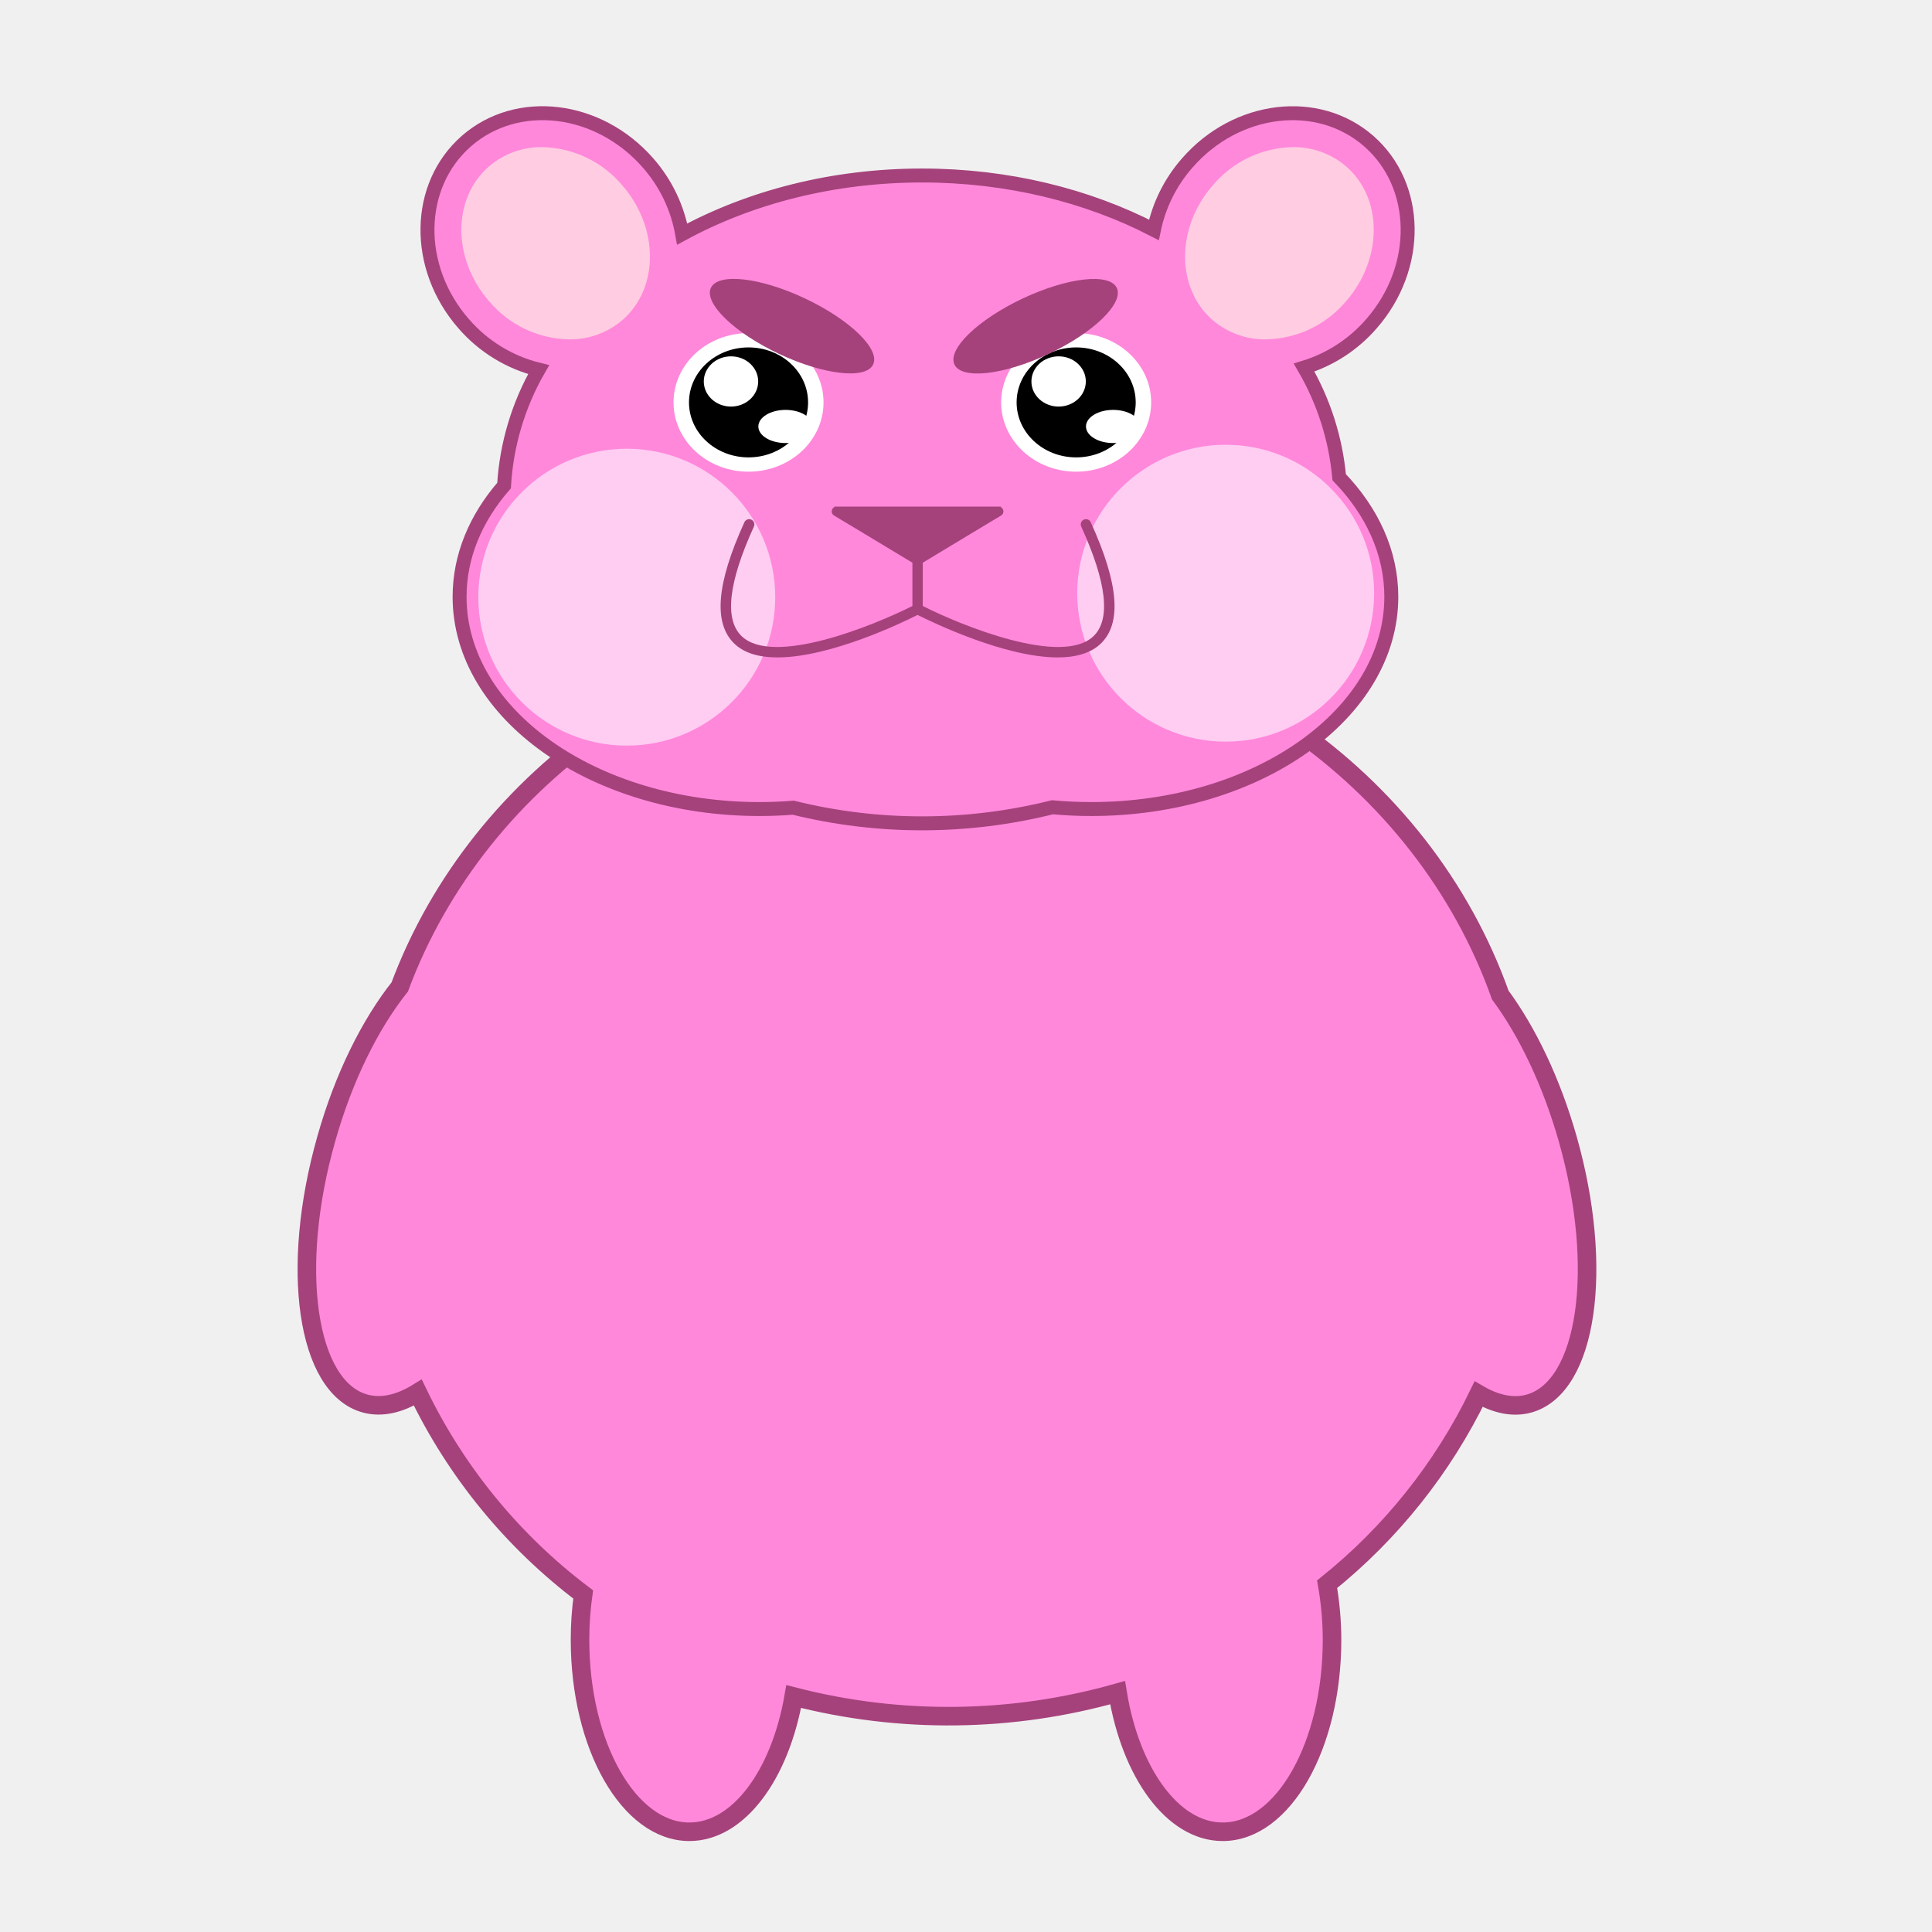
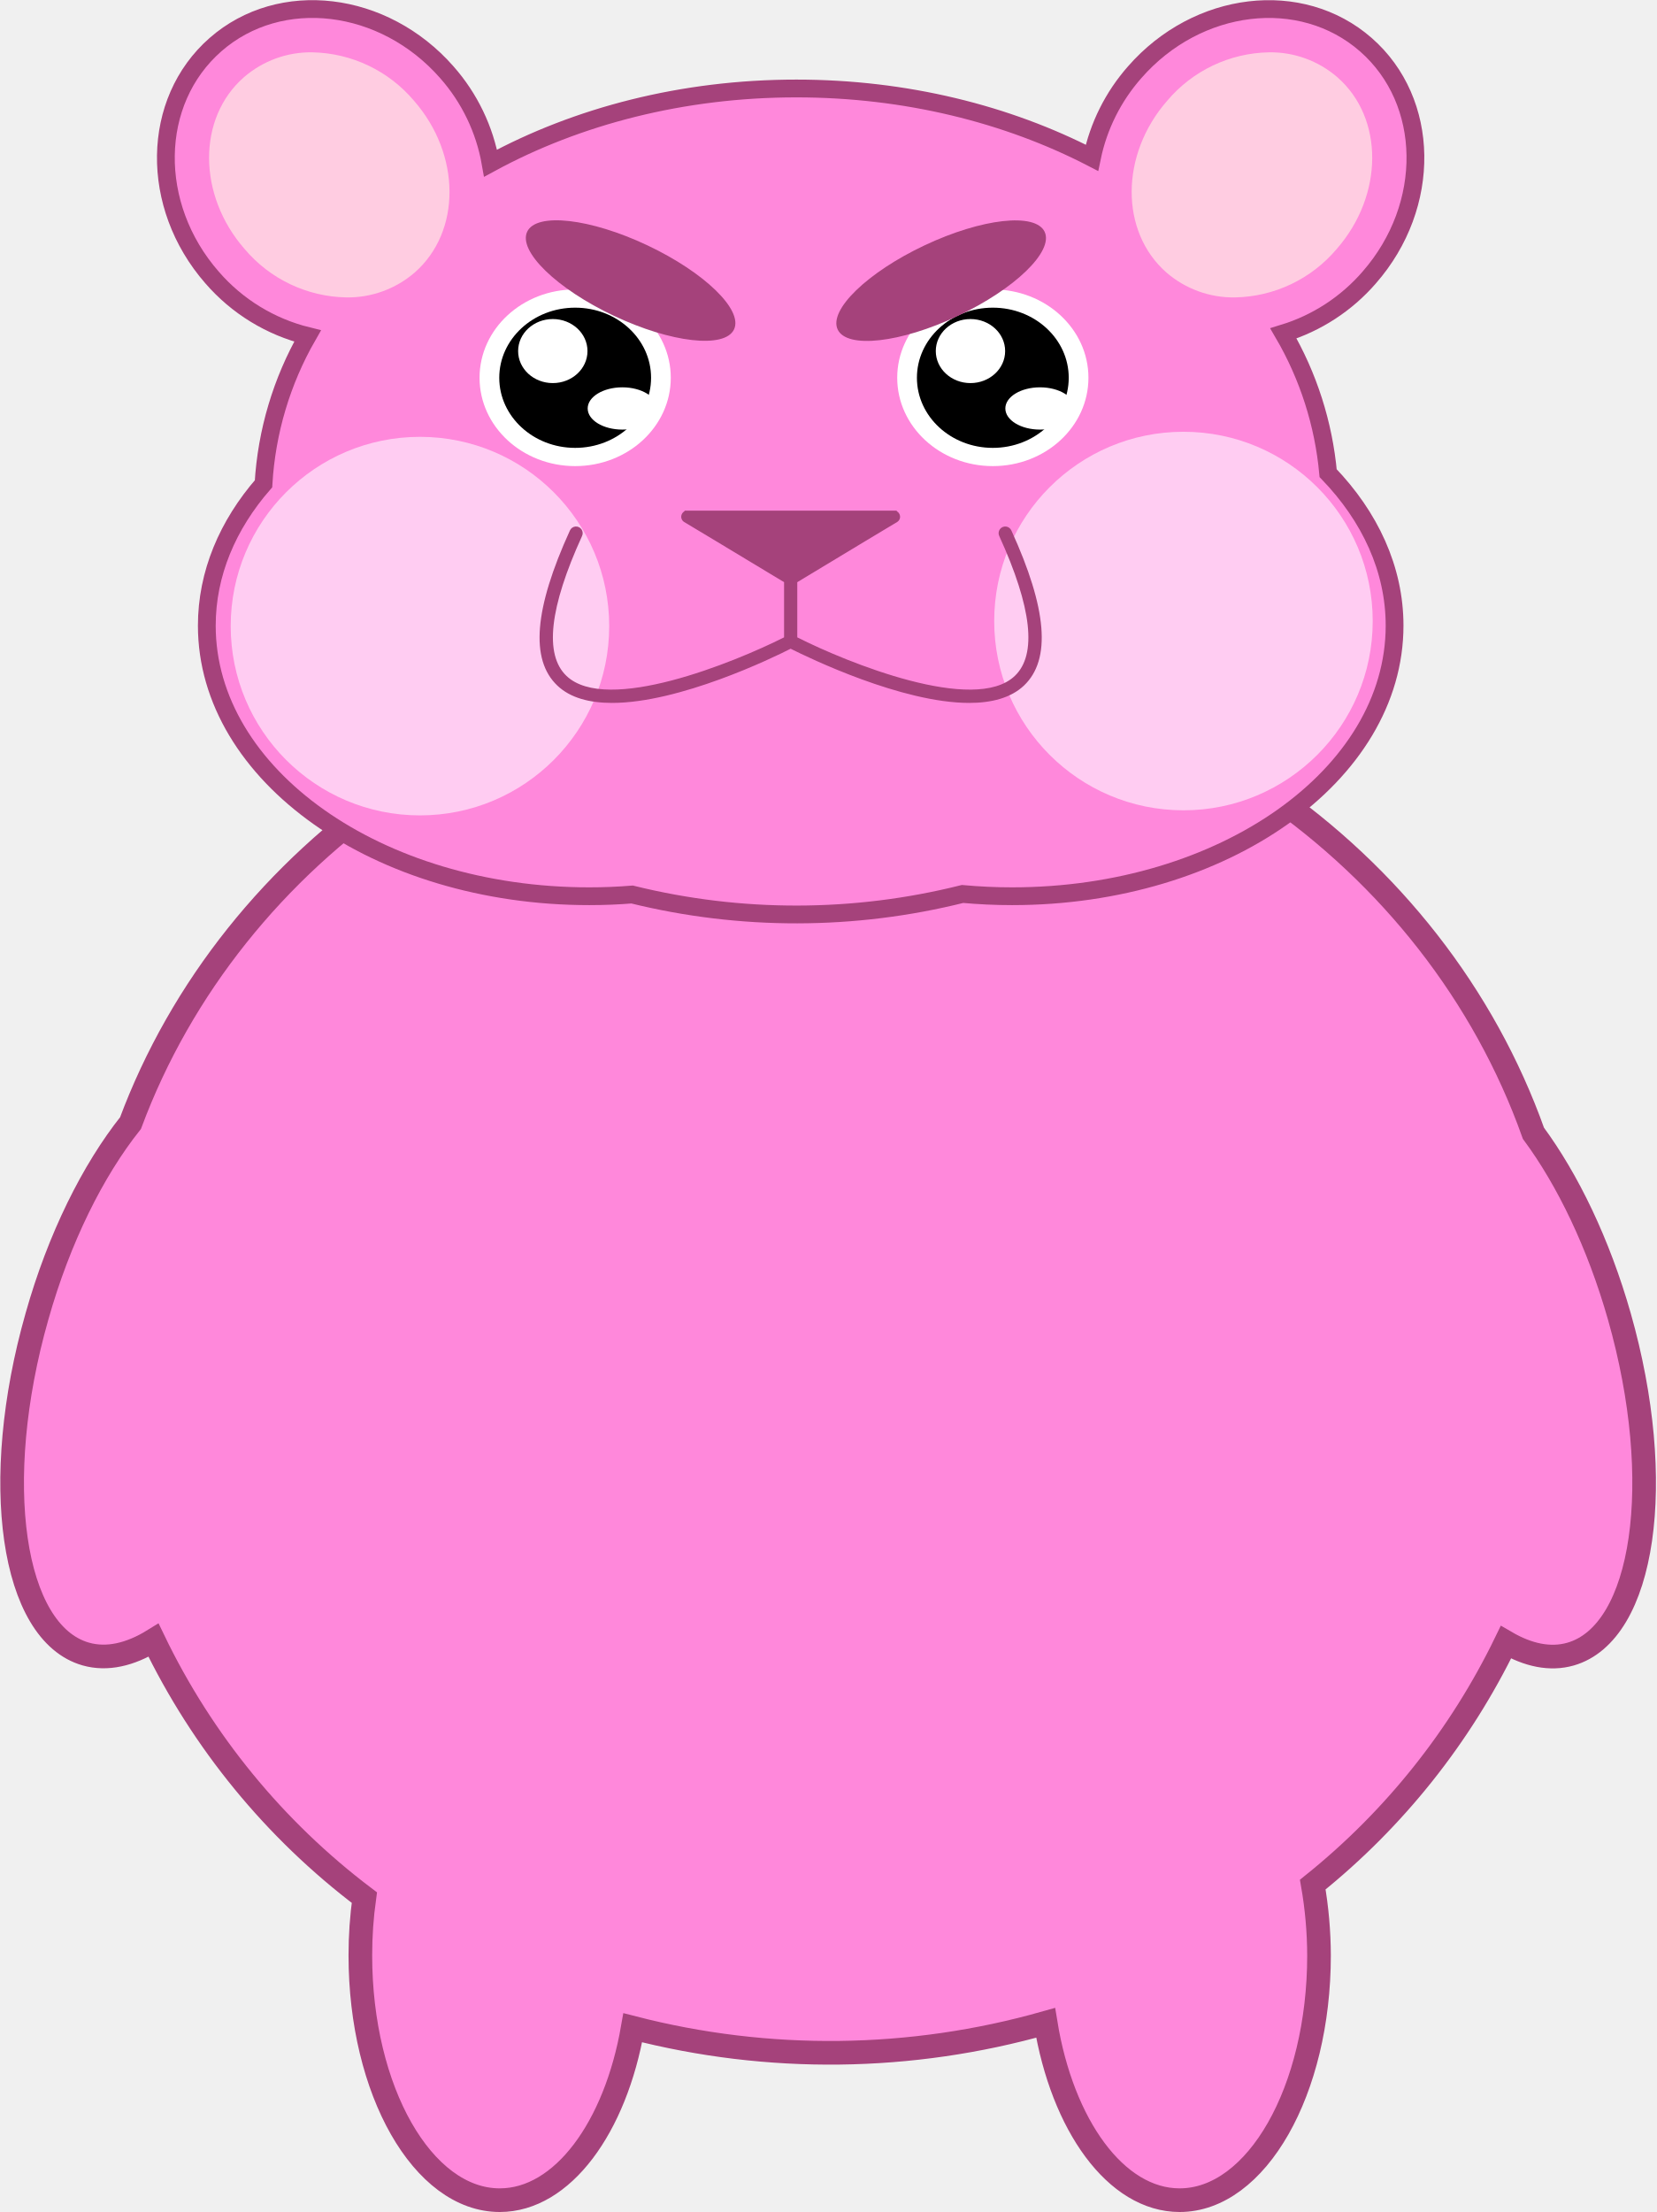
- <svg xmlns="http://www.w3.org/2000/svg" viewBox="0 0 500 500">
-   <defs>
-     <style>
-       .cls-1, .cls-2 {
-         fill: #ff88db;
-         stroke: #a5427b;
-         stroke-miterlimit: 10;
-       }
- 
-       .cls-1 {
-         stroke-width: 4.8px;
-       }
- 
-       .cls-2 {
-         stroke-width: 3.61px;
-       }
- 
-       .cls-3 {
-         fill: #ffccf2;
-       }
- 
-       .cls-4 {
-         fill: #ffcce1;
-       }
- 
-       .cls-5 {
-         fill: #fff;
-       }
- 
-       .cls-6 {
-         fill: #a5427b;
-       }
-     </style>
-   </defs>
-   <g id="Hamster_Evil" data-name="Hamster Evil">
-     <path class="cls-1" d="M405.71,294.7c-4.23-14.85-10.49-27.77-17.45-37.2-20-56.22-76.36-96.74-142.81-96.74-65.64,0-121.45,39.53-142,94.67-7.6,9.56-14.5,23.3-19,39.27-9.55,33.55-5.11,64.22,9.92,68.5,4.31,1.22,9,.14,13.76-2.8a143.56,143.56,0,0,0,42.79,52.24,84.46,84.46,0,0,0-.81,11.75c0,27.43,12.67,49.67,28.3,49.67,12.72,0,23.48-14.74,27-35a160.36,160.36,0,0,0,83.82-1c3.38,20.78,14.28,36,27.2,36,15.63,0,28.3-22.24,28.3-49.67A84.61,84.61,0,0,0,343.46,410a143.16,143.16,0,0,0,39.21-49.19c4.53,2.64,9,3.58,13.11,2.41C410.81,358.92,415.25,328.25,405.71,294.7Z" />
-     <path class="cls-2" d="M337.5,95.13a37.61,37.61,0,0,0,17.43-11.35c12.77-14.6,12.45-35.76-.7-47.26s-34.17-9-46.93,5.61a37.78,37.78,0,0,0-8.67,17.36c-17.18-8.88-37.82-14.07-60-14.07-23.1,0-44.5,5.61-62.08,15.16a37.73,37.73,0,0,0-8.88-18.45C154.87,27.53,133.85,25,120.7,36.52s-13.47,32.66-.7,47.26a37.52,37.52,0,0,0,19.39,11.88,68.35,68.35,0,0,0-8.94,30c-7.29,8.37-11.51,18.23-11.51,28.79,0,30.33,34.76,54.93,77.64,54.93q4.41,0,8.7-.35a139.08,139.08,0,0,0,67.08-.11c3.3.3,6.66.46,10.07.46,42.88,0,77.64-24.6,77.64-54.93,0-11.48-5-22.14-13.49-30.95A68.65,68.65,0,0,0,337.5,95.13Z" />
-     <circle class="cls-3" cx="162.21" cy="154.55" r="38.42" />
-     <circle class="cls-3" cx="317.21" cy="153.52" r="38.42" />
-     <path class="cls-4" d="M147.26,87.83A27.68,27.68,0,0,1,126.61,78c-9.56-10.93-9.62-26.58-.13-34.87a20.7,20.7,0,0,1,13.89-5.05A27.72,27.72,0,0,1,161,47.91c9.56,10.93,9.62,26.58.13,34.88A20.76,20.76,0,0,1,147.26,87.83Z" />
-     <path class="cls-4" d="M327.67,87.83A27.68,27.68,0,0,0,348.32,78c9.56-10.93,9.62-26.58.13-34.87a20.7,20.7,0,0,0-13.89-5.05,27.68,27.68,0,0,0-20.65,9.83c-9.57,10.93-9.62,26.58-.14,34.88A20.76,20.76,0,0,0,327.67,87.83Z" />
-     <g>
-       <ellipse class="cls-5" cx="193.72" cy="104.14" rx="19.41" ry="17.93" />
-       <ellipse cx="193.72" cy="104.14" rx="15.41" ry="14.23" />
-       <ellipse class="cls-5" cx="189.18" cy="98.72" rx="7.04" ry="6.5" />
-       <ellipse class="cls-5" cx="203.3" cy="110.37" rx="7.04" ry="4.29" />
+ <svg xmlns="http://www.w3.org/2000/svg" width="336.244" height="449" viewBox="0 0 336.244 449">
+   <g id="Hamster_Evil" data-name="Hamster Evil" transform="translate(-76.954 -27.459)">
+     <path id="Path_45" data-name="Path 45" d="M405.71,294.7c-4.23-14.85-10.49-27.77-17.45-37.2-20-56.22-76.36-96.74-142.81-96.74-65.64,0-121.45,39.53-142,94.67-7.6,9.56-14.5,23.3-19,39.27-9.55,33.55-5.11,64.22,9.92,68.5,4.31,1.22,9,.14,13.76-2.8a143.561,143.561,0,0,0,42.79,52.24,84.463,84.463,0,0,0-.81,11.75c0,27.43,12.67,49.67,28.3,49.67,12.72,0,23.48-14.74,27-35a160.36,160.36,0,0,0,83.82-1c3.38,20.78,14.28,36,27.2,36,15.63,0,28.3-22.24,28.3-49.67A84.612,84.612,0,0,0,343.46,410a143.16,143.16,0,0,0,39.21-49.19c4.53,2.64,9,3.58,13.11,2.41C410.81,358.92,415.25,328.25,405.71,294.7Z" fill="#ff88db" stroke="#a5427b" stroke-miterlimit="10" stroke-width="4.8" />
+     <path id="Path_46" data-name="Path 46" d="M337.5,95.13a37.61,37.61,0,0,0,17.43-11.35c12.77-14.6,12.45-35.76-.7-47.26s-34.17-9-46.93,5.61a37.78,37.78,0,0,0-8.67,17.36c-17.18-8.88-37.82-14.07-60-14.07-23.1,0-44.5,5.61-62.08,15.16a37.73,37.73,0,0,0-8.88-18.45c-12.8-14.6-33.82-17.13-46.97-5.61s-13.47,32.66-.7,47.26a37.52,37.52,0,0,0,19.39,11.88,68.35,68.35,0,0,0-8.94,30c-7.29,8.37-11.51,18.23-11.51,28.79,0,30.33,34.76,54.93,77.64,54.93q4.41,0,8.7-.35a139.08,139.08,0,0,0,67.08-.11c3.3.3,6.66.46,10.07.46,42.88,0,77.64-24.6,77.64-54.93,0-11.48-5-22.14-13.49-30.95a68.65,68.65,0,0,0-9.08-28.37Z" fill="#ff88db" stroke="#a5427b" stroke-miterlimit="10" stroke-width="3.61" />
+     <circle id="Ellipse_55" data-name="Ellipse 55" cx="38.42" cy="38.42" r="38.42" transform="translate(123.79 116.13)" fill="#ffccf2" />
+     <circle id="Ellipse_56" data-name="Ellipse 56" cx="38.42" cy="38.42" r="38.42" transform="translate(278.79 115.1)" fill="#ffccf2" />
+     <path id="Path_47" data-name="Path 47" d="M147.26,87.83A27.68,27.68,0,0,1,126.61,78c-9.56-10.93-9.62-26.58-.13-34.87a20.7,20.7,0,0,1,13.89-5.05A27.72,27.72,0,0,1,161,47.91c9.56,10.93,9.62,26.58.13,34.88A20.76,20.76,0,0,1,147.26,87.83Z" fill="#ffcce1" />
+     <path id="Path_48" data-name="Path 48" d="M327.67,87.83A27.68,27.68,0,0,0,348.32,78c9.56-10.93,9.62-26.58.13-34.87a20.7,20.7,0,0,0-13.89-5.05,27.68,27.68,0,0,0-20.65,9.83c-9.57,10.93-9.62,26.58-.14,34.88a20.76,20.76,0,0,0,13.9,5.04Z" fill="#ffcce1" />
+     <g id="Group_28" data-name="Group 28">
+       <ellipse id="Ellipse_57" data-name="Ellipse 57" cx="19.41" cy="17.93" rx="19.41" ry="17.93" transform="translate(174.31 86.21)" fill="#fff" />
+       <ellipse id="Ellipse_58" data-name="Ellipse 58" cx="15.41" cy="14.23" rx="15.41" ry="14.23" transform="translate(178.31 89.91)" />
+       <ellipse id="Ellipse_59" data-name="Ellipse 59" cx="7.04" cy="6.5" rx="7.04" ry="6.5" transform="translate(182.14 92.22)" fill="#fff" />
+       <ellipse id="Ellipse_60" data-name="Ellipse 60" cx="7.04" cy="4.29" rx="7.04" ry="4.29" transform="translate(196.26 106.08)" fill="#fff" />
    </g>
-     <g>
-       <ellipse class="cls-5" cx="278.51" cy="104.14" rx="19.41" ry="17.93" />
-       <ellipse cx="278.51" cy="104.14" rx="15.41" ry="14.23" />
-       <ellipse class="cls-5" cx="273.97" cy="98.72" rx="7.04" ry="6.5" />
-       <ellipse class="cls-5" cx="288.09" cy="110.37" rx="7.04" ry="4.29" />
+     <g id="Group_29" data-name="Group 29">
+       <ellipse id="Ellipse_61" data-name="Ellipse 61" cx="19.41" cy="17.93" rx="19.41" ry="17.93" transform="translate(259.1 86.21)" fill="#fff" />
+       <ellipse id="Ellipse_62" data-name="Ellipse 62" cx="15.41" cy="14.23" rx="15.41" ry="14.23" transform="translate(263.1 89.91)" />
+       <ellipse id="Ellipse_63" data-name="Ellipse 63" cx="7.04" cy="6.5" rx="7.04" ry="6.5" transform="translate(266.93 92.22)" fill="#fff" />
+       <ellipse id="Ellipse_64" data-name="Ellipse 64" cx="7.04" cy="4.29" rx="7.04" ry="4.29" transform="translate(281.05 106.08)" fill="#fff" />
    </g>
-     <ellipse class="cls-6" cx="204.98" cy="84.41" rx="7.92" ry="23.22" transform="translate(41.14 233.74) rotate(-64.73)" />
-     <ellipse class="cls-6" cx="268.02" cy="84.42" rx="23.23" ry="7.92" transform="translate(-10.39 122.5) rotate(-25.27)" />
-     <path class="cls-6" d="M282.28,135.15a1.35,1.35,0,1,0-2.46,1.13c6.62,14.51,7.69,24.06,3.15,28.38-8.17,7.78-34-2.69-44.16-7.83v-11.2c9.66-5.85,20.27-12.21,20.27-12.21a1.24,1.24,0,0,0,.42-1.71,1.18,1.18,0,0,0-.56-.5l.18-.1h-43.3l.17.1a1.18,1.18,0,0,0-.56.5,1.24,1.24,0,0,0,.42,1.71s10.62,6.36,20.28,12.21v11.2c-10.2,5.14-36,15.61-44.17,7.83-4.54-4.32-3.47-13.87,3.15-28.38a1.35,1.35,0,1,0-2.46-1.13c-7.25,15.9-8.09,26.19-2.56,31.46,2.67,2.55,6.62,3.53,11.12,3.53,13.7,0,32.52-9.09,36.25-11,3.74,1.87,22.56,11,36.26,11,4.5,0,8.45-1,11.12-3.53C290.37,161.34,289.54,151.05,282.28,135.15Z" />
+     <ellipse id="Ellipse_65" data-name="Ellipse 65" cx="7.92" cy="23.22" rx="7.92" ry="23.22" transform="translate(180.596 81.657) rotate(-64.73)" fill="#a5427b" />
+     <ellipse id="Ellipse_66" data-name="Ellipse 66" cx="23.23" cy="7.92" rx="23.23" ry="7.92" transform="translate(243.632 87.184) rotate(-25.27)" fill="#a5427b" />
+     <path id="Path_49" data-name="Path 49" d="M282.28,135.15a1.354,1.354,0,1,0-2.46,1.13c6.62,14.51,7.69,24.06,3.15,28.38-8.17,7.78-34-2.69-44.16-7.83v-11.2c9.66-5.85,20.27-12.21,20.27-12.21a1.24,1.24,0,0,0,.42-1.71,1.18,1.18,0,0,0-.56-.5l.18-.1h-43.3l.17.1a1.18,1.18,0,0,0-.56.5,1.24,1.24,0,0,0,.42,1.71s10.62,6.36,20.28,12.21v11.2c-10.2,5.14-36,15.61-44.17,7.83-4.54-4.32-3.47-13.87,3.15-28.38a1.354,1.354,0,1,0-2.46-1.13c-7.25,15.9-8.09,26.19-2.56,31.46,2.67,2.55,6.62,3.53,11.12,3.53,13.7,0,32.52-9.09,36.25-11,3.74,1.87,22.56,11,36.26,11,4.5,0,8.45-1,11.12-3.53C290.37,161.34,289.54,151.05,282.28,135.15Z" fill="#a5427b" />
  </g>
</svg>
